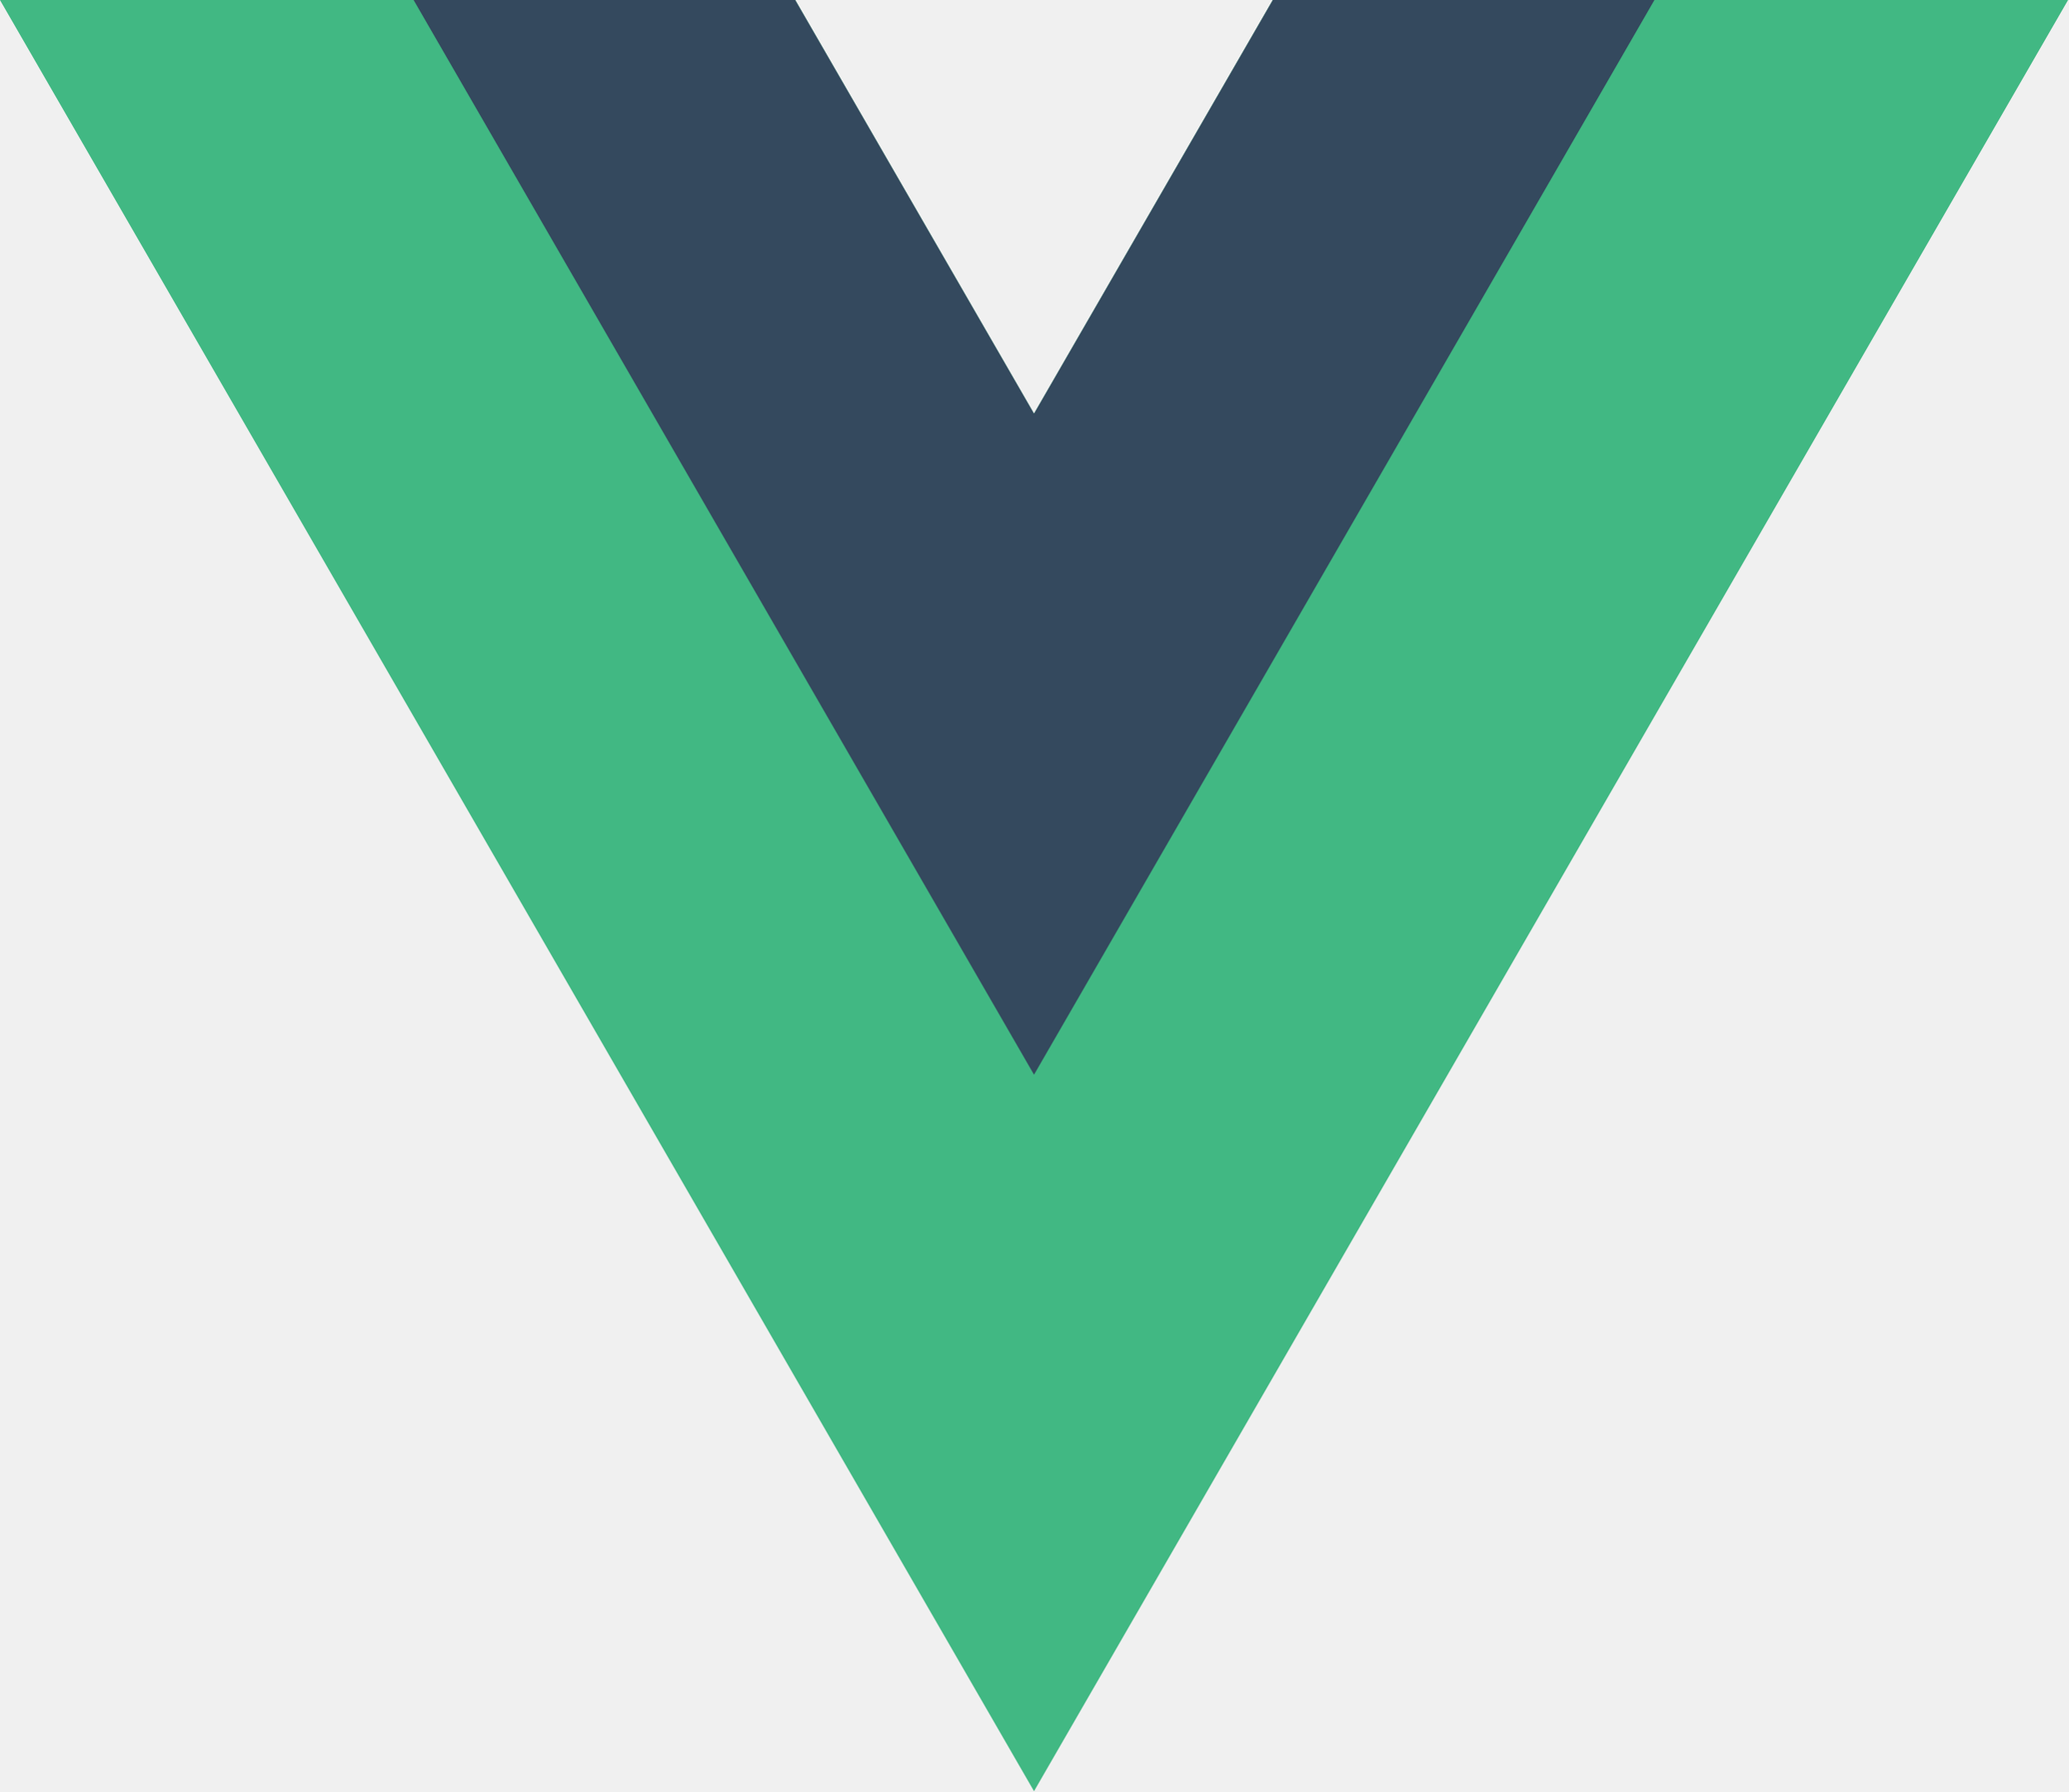
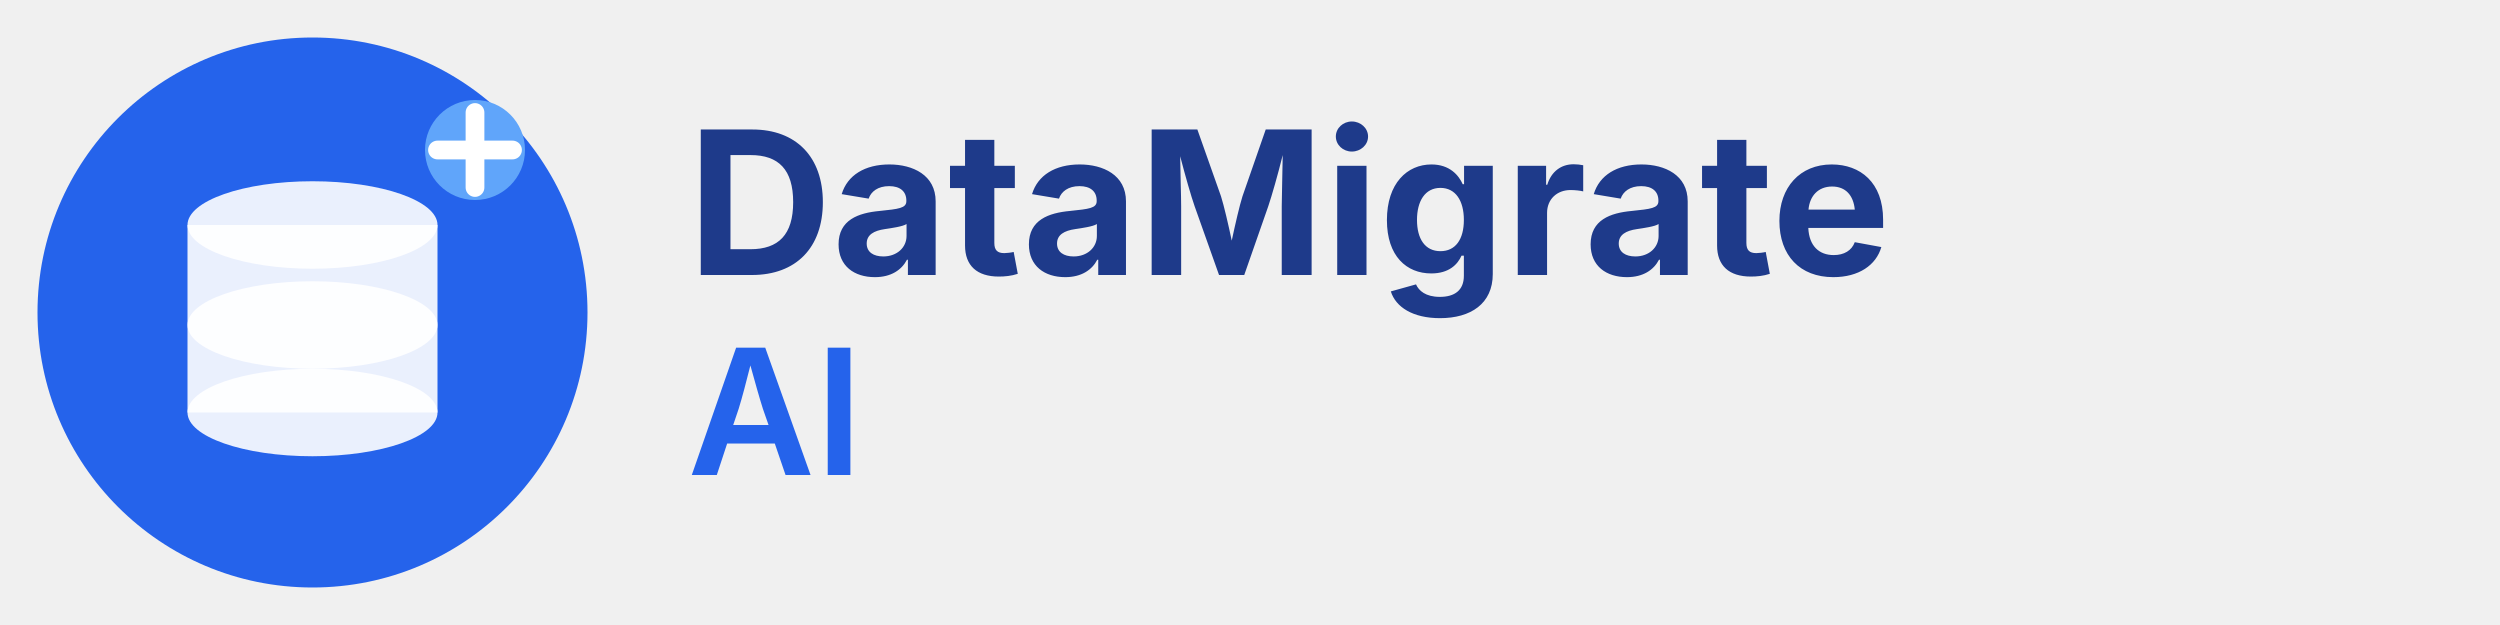
- <svg xmlns="http://www.w3.org/2000/svg" viewBox="0 0 261.76 226.69">
-   <path d="M161.096.001l-30.225 52.351L100.647.001H-.005l130.877 226.688L261.749.001z" fill="#41b883" />
-   <path d="M161.096.001l-30.225 52.351L100.647.001H52.346l78.526 136.01L209.398.001z" fill="#34495e" />
+ <svg xmlns="http://www.w3.org/2000/svg" viewBox="0 0 200 50">
+   <circle cx="25" cy="25" r="22" fill="#2563EB" />
+   <ellipse cx="25" cy="18" rx="10" ry="3.5" fill="#fff" opacity="0.9" />
+   <rect x="15" y="18" width="20" height="8" fill="#fff" opacity="0.9" />
+   <ellipse cx="25" cy="26" rx="10" ry="3.5" fill="#fff" opacity="0.9" />
+   <rect x="15" y="26" width="20" height="7" fill="#fff" opacity="0.9" />
+   <ellipse cx="25" cy="33" rx="10" ry="3.5" fill="#fff" opacity="0.9" />
+   <circle cx="38" cy="12" r="4" fill="#60A5FA" />
+   <path d="M38 9 L38 15 M35 12 L41 12" stroke="#fff" stroke-width="1.5" stroke-linecap="round" />
+   <text x="55" y="22" font-family="system-ui, -apple-system, sans-serif" font-size="16" font-weight="700" fill="#1E3A8A">DataMigrate</text>
+   <text x="55" y="38" font-family="system-ui, -apple-system, sans-serif" font-size="14" font-weight="600" fill="#2563EB">AI</text>
</svg>
